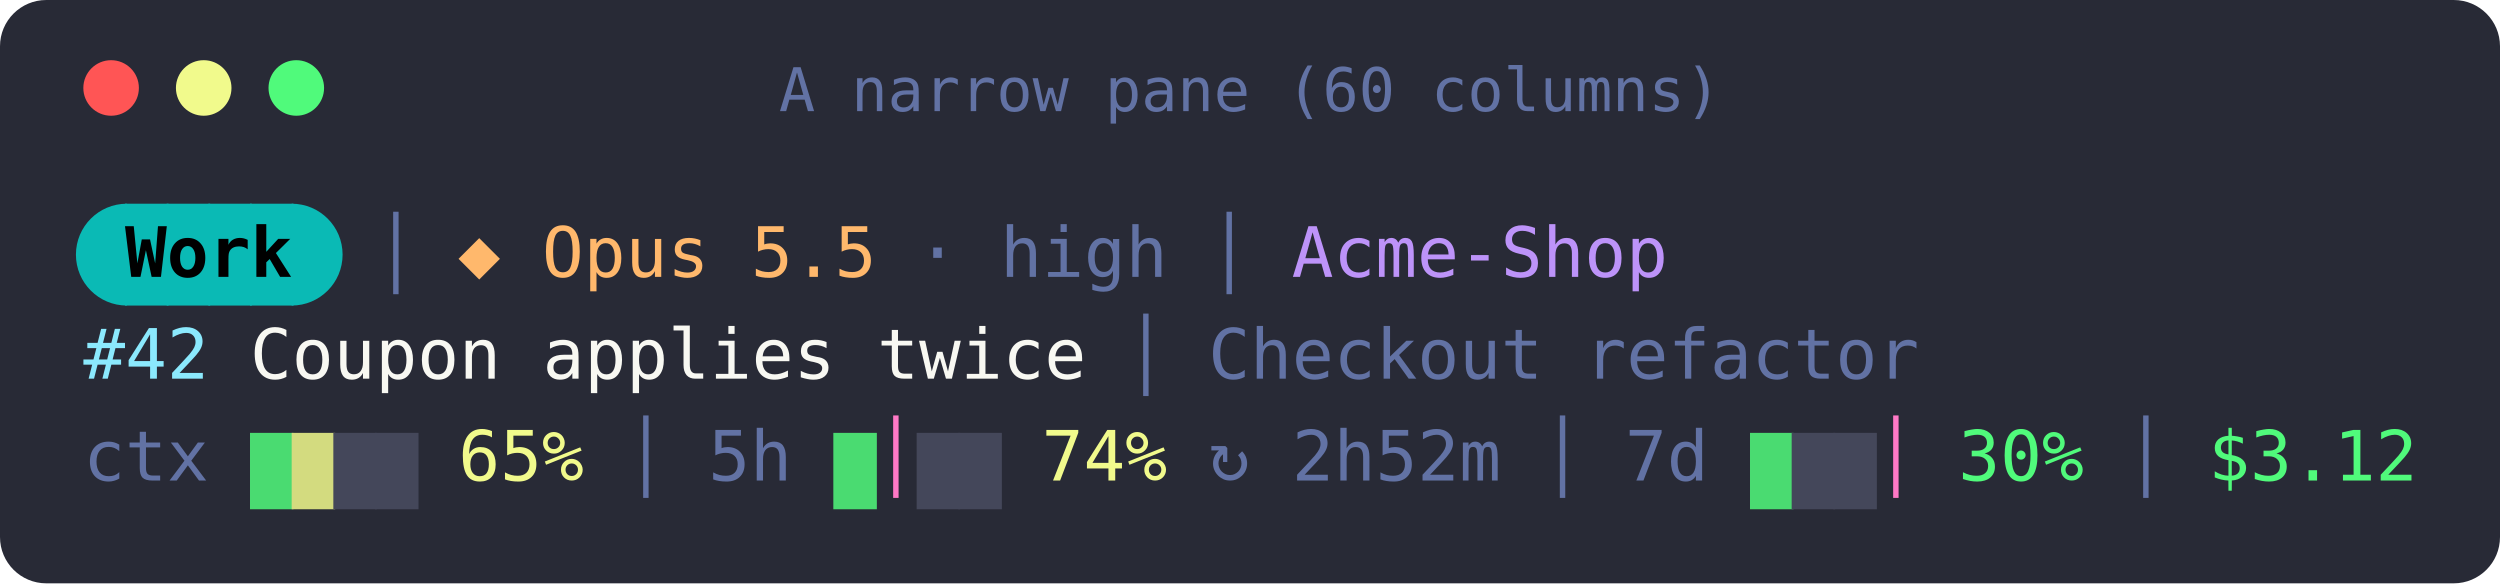
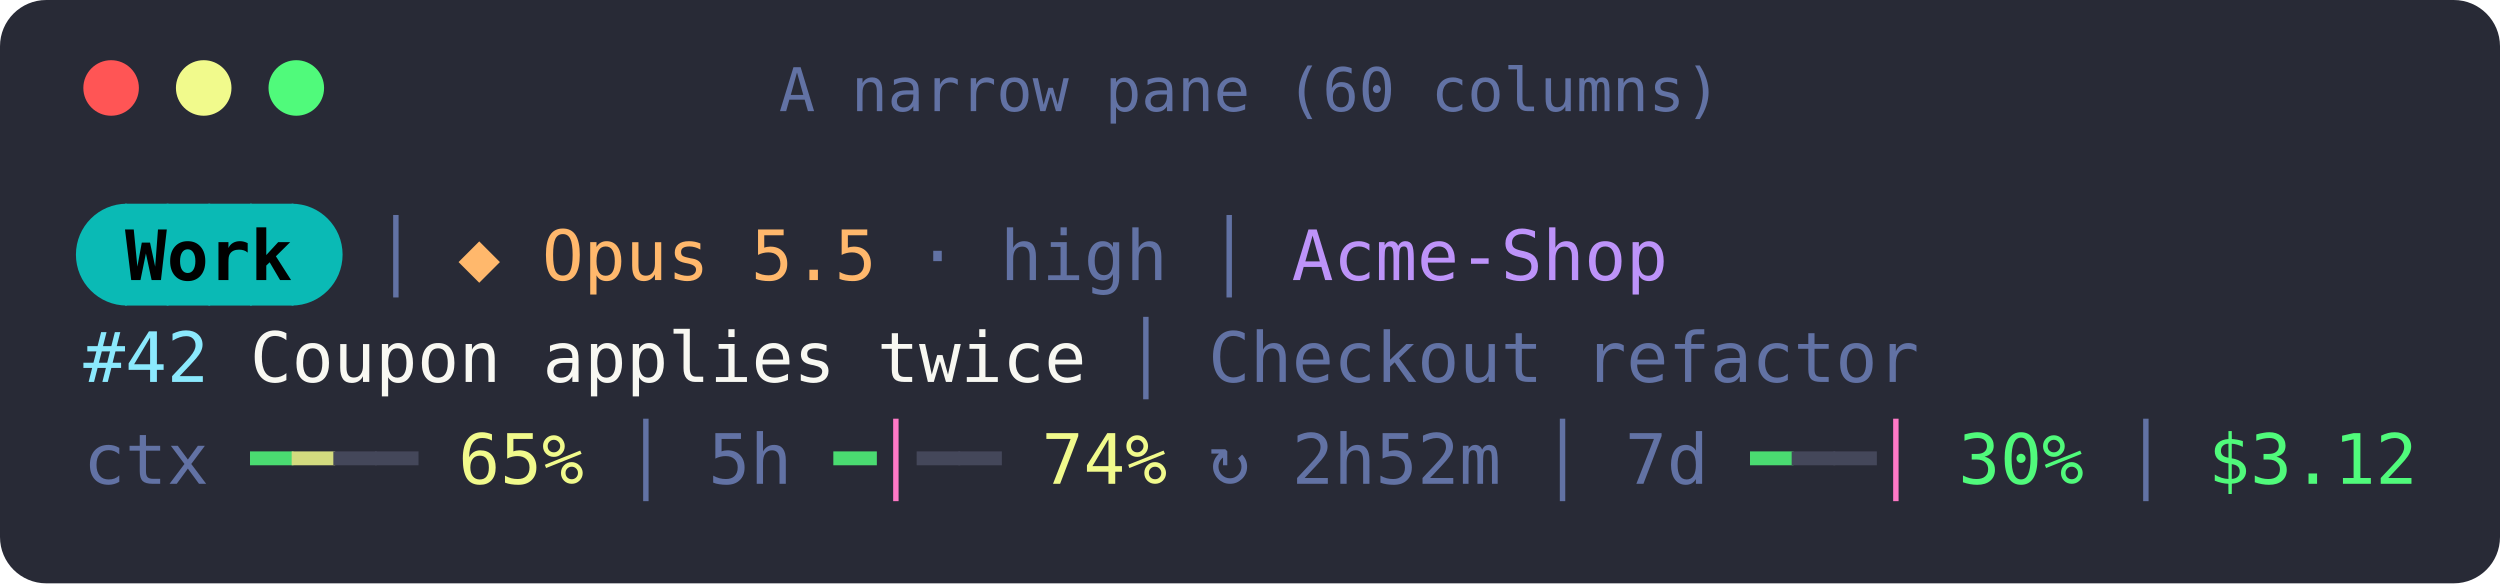
<svg xmlns="http://www.w3.org/2000/svg" width="540" height="126" viewBox="0 0 540 126">
  <rect width="100%" height="100%" rx="10" fill="#282a36" />
  <circle cx="24" cy="19" r="6" fill="#ff5555" />
  <circle cx="44" cy="19" r="6" fill="#f1fa8c" />
  <circle cx="64" cy="19" r="6" fill="#50fa7b" />
  <text x="270" y="24" fill="#6272a4" font-family="'JetBrains Mono','SF Mono',Menlo,Consolas,'DejaVu Sans Mono',monospace" font-size="13" text-anchor="middle">A narrow pane (60 columns)</text>
  <path d="M27.4,44 A11.0,11.0 0 0 0 27.4,66 Z" fill="#0abab5" />
  <rect x="27.0" y="44" width="9.4" height="22" fill="#0abab5" />
  <rect x="36.0" y="44" width="9.4" height="22" fill="#0abab5" />
  <rect x="45.0" y="44" width="9.4" height="22" fill="#0abab5" />
  <rect x="54.0" y="44" width="9.4" height="22" fill="#0abab5" />
  <path d="M63.0,44 A11.0,11.0 0 0 1 63.0,66 Z" fill="#0abab5" />
-   <text x="27.0" y="59.8" fill="#000000" font-family="'JetBrains Mono','SF Mono',Menlo,Consolas,'DejaVu Sans Mono',monospace" font-size="15" font-weight="bold" textLength="36.0" lengthAdjust="spacingAndGlyphs" xml:space="preserve">Work</text>
-   <text x="81.0" y="59.8" fill="#6272a4" font-family="'JetBrains Mono','SF Mono',Menlo,Consolas,'DejaVu Sans Mono',monospace" font-size="15" textLength="9.0" lengthAdjust="spacingAndGlyphs" xml:space="preserve">│</text>
-   <text x="99.0" y="59.8" fill="#ffb86c" font-family="'JetBrains Mono','SF Mono',Menlo,Consolas,'DejaVu Sans Mono',monospace" font-size="15" textLength="90.0" lengthAdjust="spacingAndGlyphs" xml:space="preserve">◆ Opus 5.5</text>
-   <text x="198.0" y="59.8" fill="#6272a4" font-family="'JetBrains Mono','SF Mono',Menlo,Consolas,'DejaVu Sans Mono',monospace" font-size="15" textLength="54.0" lengthAdjust="spacingAndGlyphs" xml:space="preserve">· high</text>
-   <text x="261.0" y="59.8" fill="#6272a4" font-family="'JetBrains Mono','SF Mono',Menlo,Consolas,'DejaVu Sans Mono',monospace" font-size="15" textLength="9.0" lengthAdjust="spacingAndGlyphs" xml:space="preserve">│</text>
-   <text x="279.0" y="59.8" fill="#bd93f9" font-family="'JetBrains Mono','SF Mono',Menlo,Consolas,'DejaVu Sans Mono',monospace" font-size="15" textLength="81.0" lengthAdjust="spacingAndGlyphs" xml:space="preserve">Acme-Shop</text>
-   <text x="18.0" y="81.8" fill="#8be9fd" font-family="'JetBrains Mono','SF Mono',Menlo,Consolas,'DejaVu Sans Mono',monospace" font-size="15" textLength="27.0" lengthAdjust="spacingAndGlyphs" xml:space="preserve">#42</text>
-   <text x="54.0" y="81.8" fill="#f8f8f2" font-family="'JetBrains Mono','SF Mono',Menlo,Consolas,'DejaVu Sans Mono',monospace" font-size="15" textLength="180.0" lengthAdjust="spacingAndGlyphs" xml:space="preserve">Coupon applies twice</text>
-   <text x="243.0" y="81.8" fill="#6272a4" font-family="'JetBrains Mono','SF Mono',Menlo,Consolas,'DejaVu Sans Mono',monospace" font-size="15" textLength="9.0" lengthAdjust="spacingAndGlyphs" xml:space="preserve">│</text>
-   <text x="261.0" y="81.8" fill="#6272a4" font-family="'JetBrains Mono','SF Mono',Menlo,Consolas,'DejaVu Sans Mono',monospace" font-size="15" textLength="153.0" lengthAdjust="spacingAndGlyphs" xml:space="preserve">Checkout refactor</text>
-   <rect x="54.0" y="93.5" width="9.4" height="16.5" fill="#4adb71" />
-   <rect x="63.0" y="93.5" width="9.4" height="16.5" fill="#d3db7f" />
-   <rect x="72.0" y="93.5" width="9.4" height="16.5" fill="#44475a" />
-   <rect x="81.0" y="93.5" width="9.4" height="16.5" fill="#44475a" />
-   <rect x="180.0" y="93.5" width="9.4" height="16.5" fill="#4adb71" />
-   <rect x="198.0" y="93.5" width="9.4" height="16.5" fill="#44475a" />
-   <rect x="207.0" y="93.5" width="9.4" height="16.5" fill="#44475a" />
-   <rect x="378.0" y="93.5" width="9.4" height="16.5" fill="#4adb71" />
-   <rect x="387.0" y="93.5" width="9.4" height="16.5" fill="#44475a" />
-   <rect x="396.0" y="93.5" width="9.4" height="16.5" fill="#44475a" />
-   <text x="18.0" y="103.8" fill="#6272a4" font-family="'JetBrains Mono','SF Mono',Menlo,Consolas,'DejaVu Sans Mono',monospace" font-size="15" textLength="27.0" lengthAdjust="spacingAndGlyphs" xml:space="preserve">ctx</text>
-   <text x="99.0" y="103.8" fill="#f1fa8c" font-family="'JetBrains Mono','SF Mono',Menlo,Consolas,'DejaVu Sans Mono',monospace" font-size="15" textLength="27.0" lengthAdjust="spacingAndGlyphs" xml:space="preserve">65%</text>
-   <text x="135.0" y="103.8" fill="#6272a4" font-family="'JetBrains Mono','SF Mono',Menlo,Consolas,'DejaVu Sans Mono',monospace" font-size="15" textLength="9.0" lengthAdjust="spacingAndGlyphs" xml:space="preserve">│</text>
-   <text x="153.0" y="103.8" fill="#6272a4" font-family="'JetBrains Mono','SF Mono',Menlo,Consolas,'DejaVu Sans Mono',monospace" font-size="15" textLength="18.0" lengthAdjust="spacingAndGlyphs" xml:space="preserve">5h</text>
-   <text x="189.0" y="103.8" fill="#ff79c6" font-family="'JetBrains Mono','SF Mono',Menlo,Consolas,'DejaVu Sans Mono',monospace" font-size="15" textLength="9.0" lengthAdjust="spacingAndGlyphs" xml:space="preserve">│</text>
-   <text x="225.0" y="103.8" fill="#f1fa8c" font-family="'JetBrains Mono','SF Mono',Menlo,Consolas,'DejaVu Sans Mono',monospace" font-size="15" textLength="27.0" lengthAdjust="spacingAndGlyphs" xml:space="preserve">74%</text>
-   <text x="261.0" y="103.8" fill="#6272a4" font-family="'JetBrains Mono','SF Mono',Menlo,Consolas,'DejaVu Sans Mono',monospace" font-size="15" textLength="63.0" lengthAdjust="spacingAndGlyphs" xml:space="preserve">↻ 2h52m</text>
-   <text x="333.0" y="103.8" fill="#6272a4" font-family="'JetBrains Mono','SF Mono',Menlo,Consolas,'DejaVu Sans Mono',monospace" font-size="15" textLength="9.0" lengthAdjust="spacingAndGlyphs" xml:space="preserve">│</text>
-   <text x="351.0" y="103.8" fill="#6272a4" font-family="'JetBrains Mono','SF Mono',Menlo,Consolas,'DejaVu Sans Mono',monospace" font-size="15" textLength="18.0" lengthAdjust="spacingAndGlyphs" xml:space="preserve">7d</text>
-   <text x="405.0" y="103.8" fill="#ff79c6" font-family="'JetBrains Mono','SF Mono',Menlo,Consolas,'DejaVu Sans Mono',monospace" font-size="15" textLength="9.0" lengthAdjust="spacingAndGlyphs" xml:space="preserve">│</text>
-   <text x="423.0" y="103.8" fill="#50fa7b" font-family="'JetBrains Mono','SF Mono',Menlo,Consolas,'DejaVu Sans Mono',monospace" font-size="15" textLength="27.0" lengthAdjust="spacingAndGlyphs" xml:space="preserve">30%</text>
-   <text x="459.0" y="103.8" fill="#6272a4" font-family="'JetBrains Mono','SF Mono',Menlo,Consolas,'DejaVu Sans Mono',monospace" font-size="15" textLength="9.0" lengthAdjust="spacingAndGlyphs" xml:space="preserve">│</text>
-   <text x="477.0" y="103.8" fill="#50fa7b" font-family="'JetBrains Mono','SF Mono',Menlo,Consolas,'DejaVu Sans Mono',monospace" font-size="15" textLength="45.0" lengthAdjust="spacingAndGlyphs" xml:space="preserve">$3.12</text>
+   <text x="27.0" y="60.5" fill="#000000" font-family="'JetBrains Mono','SF Mono',Menlo,Consolas,'DejaVu Sans Mono',monospace" font-size="15" font-weight="bold" textLength="36.0" lengthAdjust="spacingAndGlyphs" xml:space="preserve">Work</text>
+   <text x="81.0" y="60.5" fill="#6272a4" font-family="'JetBrains Mono','SF Mono',Menlo,Consolas,'DejaVu Sans Mono',monospace" font-size="15" textLength="9.0" lengthAdjust="spacingAndGlyphs" xml:space="preserve">│</text>
+   <text x="99.0" y="60.5" fill="#ffb86c" font-family="'JetBrains Mono','SF Mono',Menlo,Consolas,'DejaVu Sans Mono',monospace" font-size="15" textLength="90.0" lengthAdjust="spacingAndGlyphs" xml:space="preserve">◆ Opus 5.5</text>
+   <text x="198.0" y="60.5" fill="#6272a4" font-family="'JetBrains Mono','SF Mono',Menlo,Consolas,'DejaVu Sans Mono',monospace" font-size="15" textLength="54.0" lengthAdjust="spacingAndGlyphs" xml:space="preserve">· high</text>
+   <text x="261.0" y="60.5" fill="#6272a4" font-family="'JetBrains Mono','SF Mono',Menlo,Consolas,'DejaVu Sans Mono',monospace" font-size="15" textLength="9.0" lengthAdjust="spacingAndGlyphs" xml:space="preserve">│</text>
+   <text x="279.0" y="60.5" fill="#bd93f9" font-family="'JetBrains Mono','SF Mono',Menlo,Consolas,'DejaVu Sans Mono',monospace" font-size="15" textLength="81.0" lengthAdjust="spacingAndGlyphs" xml:space="preserve">Acme-Shop</text>
+   <text x="18.0" y="82.5" fill="#8be9fd" font-family="'JetBrains Mono','SF Mono',Menlo,Consolas,'DejaVu Sans Mono',monospace" font-size="15" textLength="27.0" lengthAdjust="spacingAndGlyphs" xml:space="preserve">#42</text>
+   <text x="54.0" y="82.5" fill="#f8f8f2" font-family="'JetBrains Mono','SF Mono',Menlo,Consolas,'DejaVu Sans Mono',monospace" font-size="15" textLength="180.0" lengthAdjust="spacingAndGlyphs" xml:space="preserve">Coupon applies twice</text>
+   <text x="243.0" y="82.5" fill="#6272a4" font-family="'JetBrains Mono','SF Mono',Menlo,Consolas,'DejaVu Sans Mono',monospace" font-size="15" textLength="9.0" lengthAdjust="spacingAndGlyphs" xml:space="preserve">│</text>
+   <text x="261.0" y="82.5" fill="#6272a4" font-family="'JetBrains Mono','SF Mono',Menlo,Consolas,'DejaVu Sans Mono',monospace" font-size="15" textLength="153.0" lengthAdjust="spacingAndGlyphs" xml:space="preserve">Checkout refactor</text>
+   <rect x="54.0" y="97.5" width="9.4" height="3" fill="#4adb71" />
+   <rect x="63.0" y="97.5" width="9.4" height="3" fill="#d3db7f" />
+   <rect x="72.0" y="97.5" width="9.4" height="3" fill="#44475a" />
+   <rect x="81.0" y="97.5" width="9.4" height="3" fill="#44475a" />
+   <rect x="180.0" y="97.5" width="9.4" height="3" fill="#4adb71" />
+   <rect x="198.0" y="97.5" width="9.4" height="3" fill="#44475a" />
+   <rect x="207.0" y="97.5" width="9.4" height="3" fill="#44475a" />
+   <rect x="378.0" y="97.5" width="9.4" height="3" fill="#4adb71" />
+   <rect x="387.0" y="97.5" width="9.4" height="3" fill="#44475a" />
+   <rect x="396.0" y="97.5" width="9.4" height="3" fill="#44475a" />
+   <text x="18.0" y="104.5" fill="#6272a4" font-family="'JetBrains Mono','SF Mono',Menlo,Consolas,'DejaVu Sans Mono',monospace" font-size="15" textLength="27.0" lengthAdjust="spacingAndGlyphs" xml:space="preserve">ctx</text>
+   <text x="99.0" y="104.5" fill="#f1fa8c" font-family="'JetBrains Mono','SF Mono',Menlo,Consolas,'DejaVu Sans Mono',monospace" font-size="15" textLength="27.0" lengthAdjust="spacingAndGlyphs" xml:space="preserve">65%</text>
+   <text x="135.0" y="104.5" fill="#6272a4" font-family="'JetBrains Mono','SF Mono',Menlo,Consolas,'DejaVu Sans Mono',monospace" font-size="15" textLength="9.0" lengthAdjust="spacingAndGlyphs" xml:space="preserve">│</text>
+   <text x="153.0" y="104.5" fill="#6272a4" font-family="'JetBrains Mono','SF Mono',Menlo,Consolas,'DejaVu Sans Mono',monospace" font-size="15" textLength="18.0" lengthAdjust="spacingAndGlyphs" xml:space="preserve">5h</text>
+   <text x="189.0" y="104.5" fill="#ff79c6" font-family="'JetBrains Mono','SF Mono',Menlo,Consolas,'DejaVu Sans Mono',monospace" font-size="15" textLength="9.0" lengthAdjust="spacingAndGlyphs" xml:space="preserve">│</text>
+   <text x="225.0" y="104.5" fill="#f1fa8c" font-family="'JetBrains Mono','SF Mono',Menlo,Consolas,'DejaVu Sans Mono',monospace" font-size="15" textLength="27.0" lengthAdjust="spacingAndGlyphs" xml:space="preserve">74%</text>
+   <text x="261.0" y="104.5" fill="#6272a4" font-family="'JetBrains Mono','SF Mono',Menlo,Consolas,'DejaVu Sans Mono',monospace" font-size="15" textLength="63.0" lengthAdjust="spacingAndGlyphs" xml:space="preserve">↻ 2h52m</text>
+   <text x="333.0" y="104.5" fill="#6272a4" font-family="'JetBrains Mono','SF Mono',Menlo,Consolas,'DejaVu Sans Mono',monospace" font-size="15" textLength="9.0" lengthAdjust="spacingAndGlyphs" xml:space="preserve">│</text>
+   <text x="351.0" y="104.5" fill="#6272a4" font-family="'JetBrains Mono','SF Mono',Menlo,Consolas,'DejaVu Sans Mono',monospace" font-size="15" textLength="18.0" lengthAdjust="spacingAndGlyphs" xml:space="preserve">7d</text>
+   <text x="405.0" y="104.5" fill="#ff79c6" font-family="'JetBrains Mono','SF Mono',Menlo,Consolas,'DejaVu Sans Mono',monospace" font-size="15" textLength="9.0" lengthAdjust="spacingAndGlyphs" xml:space="preserve">│</text>
+   <text x="423.0" y="104.5" fill="#50fa7b" font-family="'JetBrains Mono','SF Mono',Menlo,Consolas,'DejaVu Sans Mono',monospace" font-size="15" textLength="27.0" lengthAdjust="spacingAndGlyphs" xml:space="preserve">30%</text>
+   <text x="459.0" y="104.5" fill="#6272a4" font-family="'JetBrains Mono','SF Mono',Menlo,Consolas,'DejaVu Sans Mono',monospace" font-size="15" textLength="9.0" lengthAdjust="spacingAndGlyphs" xml:space="preserve">│</text>
+   <text x="477.0" y="104.5" fill="#50fa7b" font-family="'JetBrains Mono','SF Mono',Menlo,Consolas,'DejaVu Sans Mono',monospace" font-size="15" textLength="45.0" lengthAdjust="spacingAndGlyphs" xml:space="preserve">$3.12</text>
</svg>
